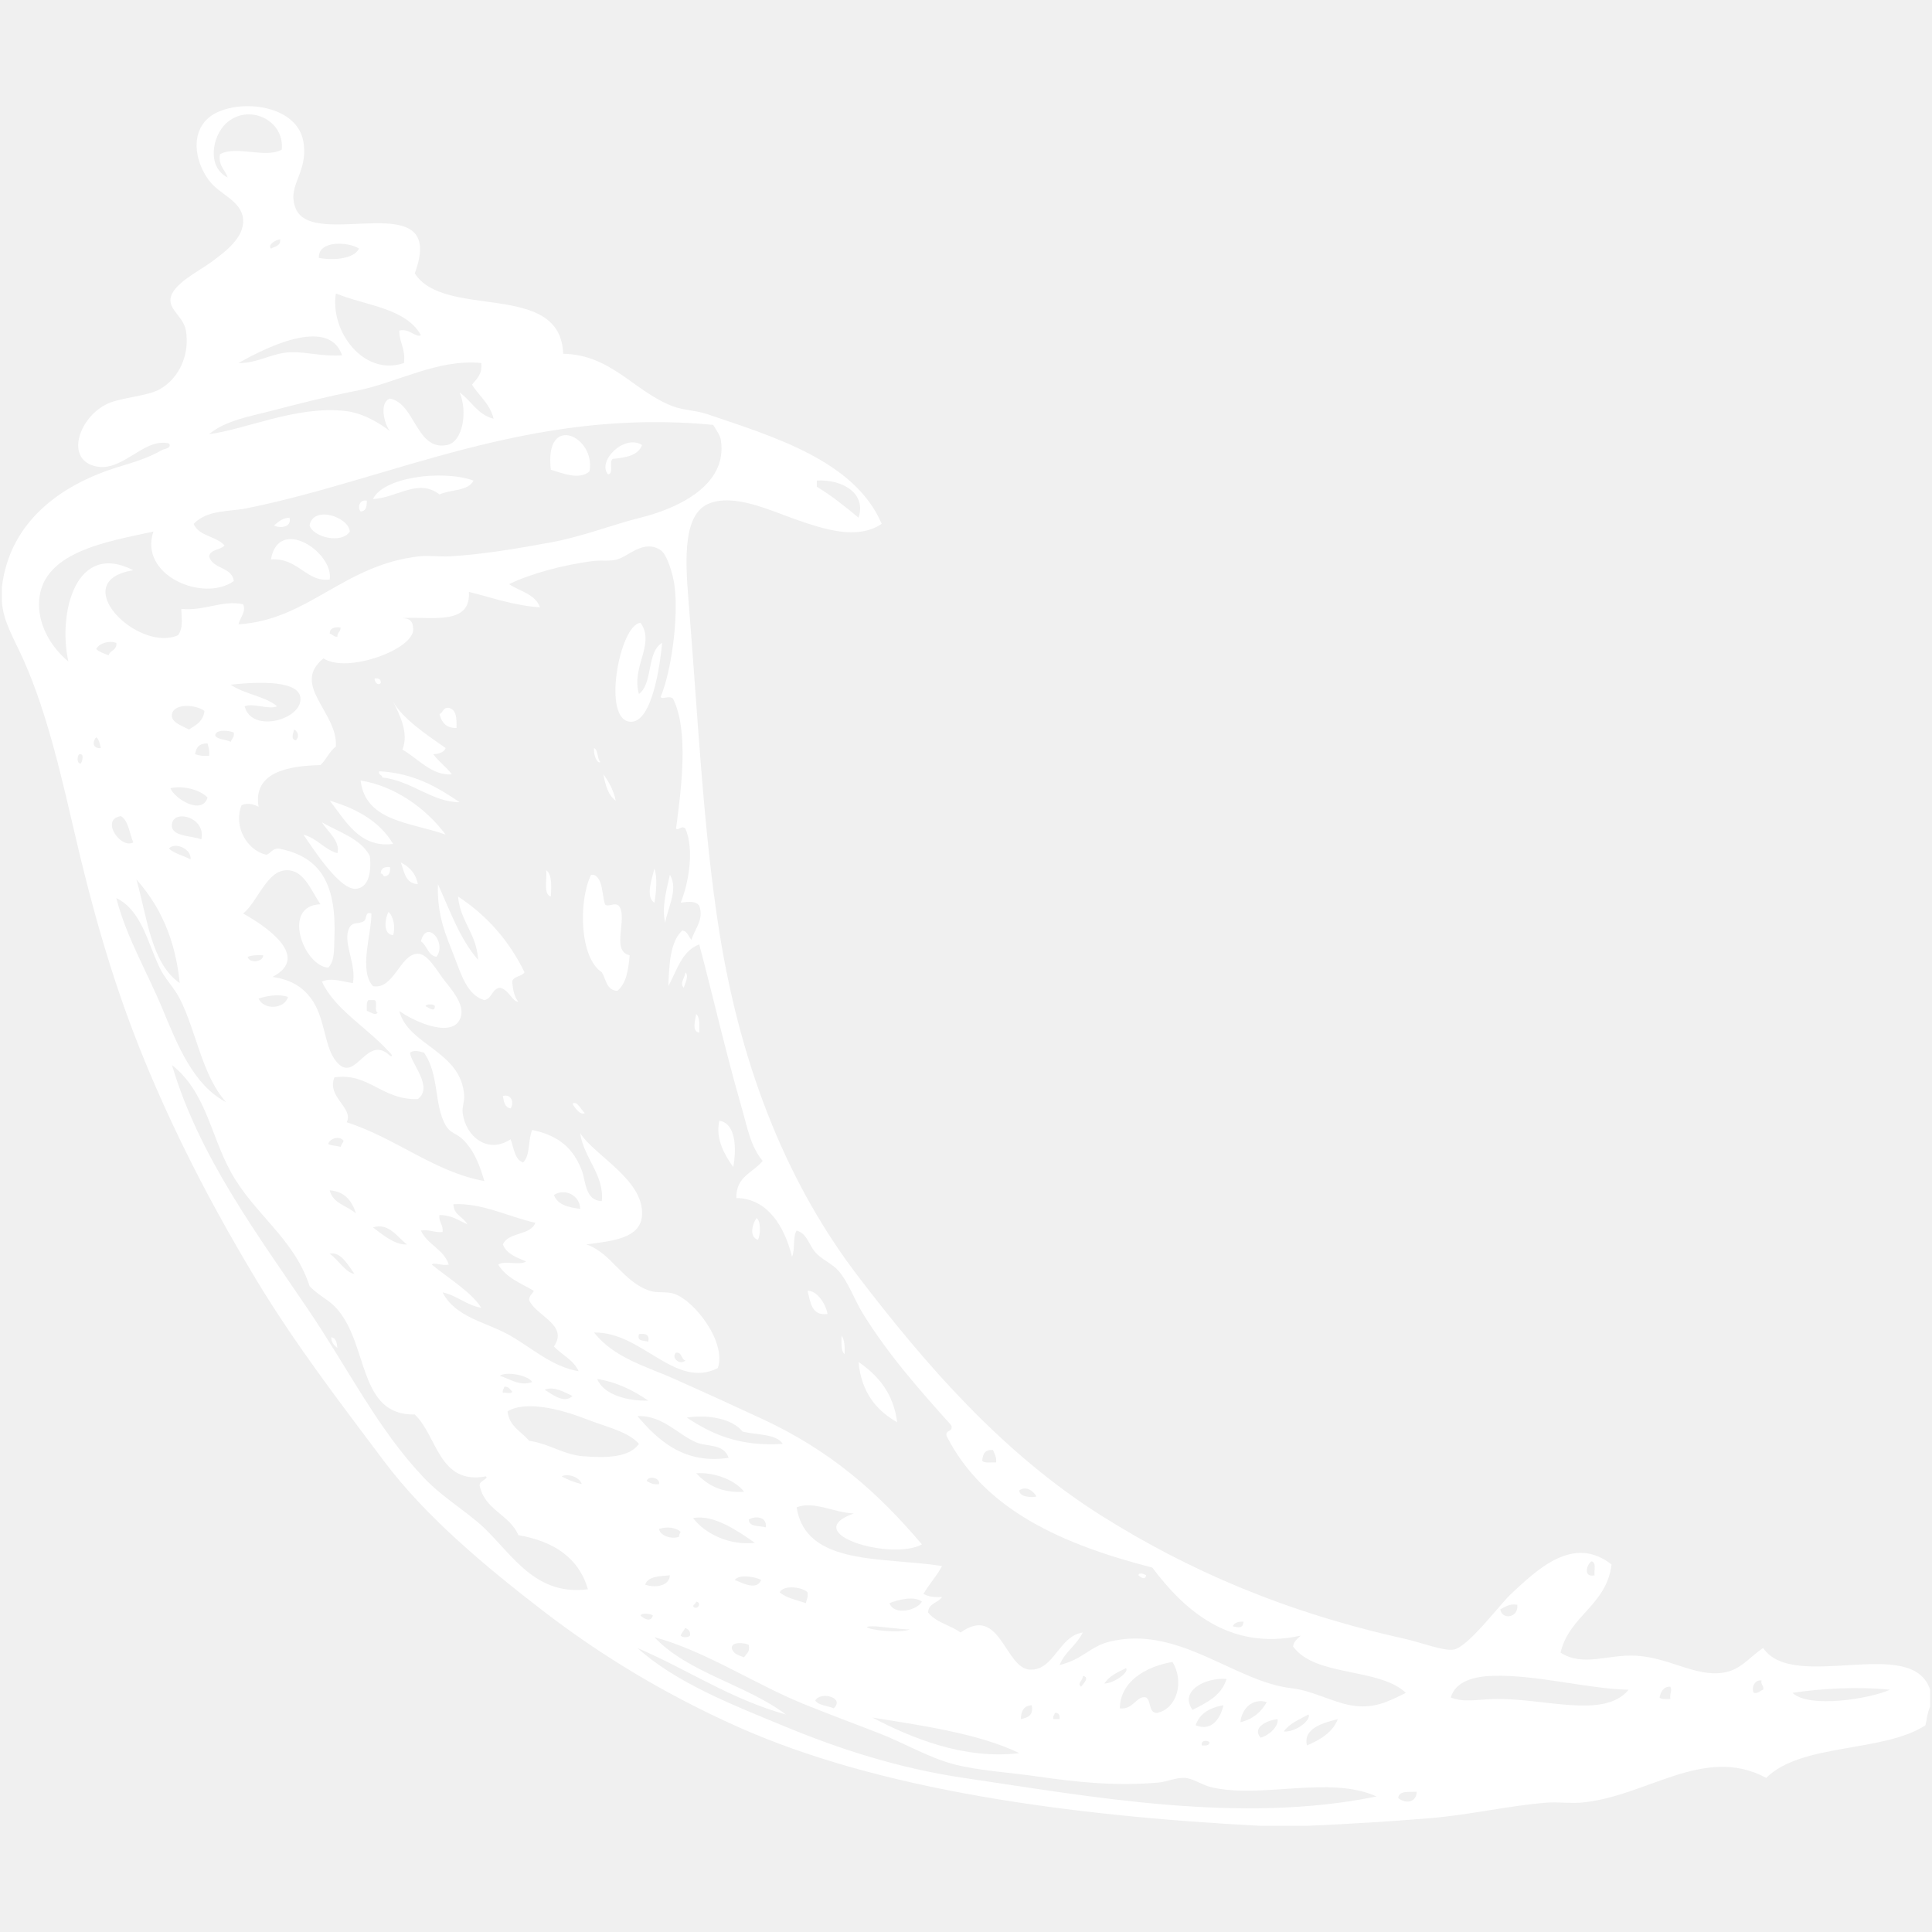
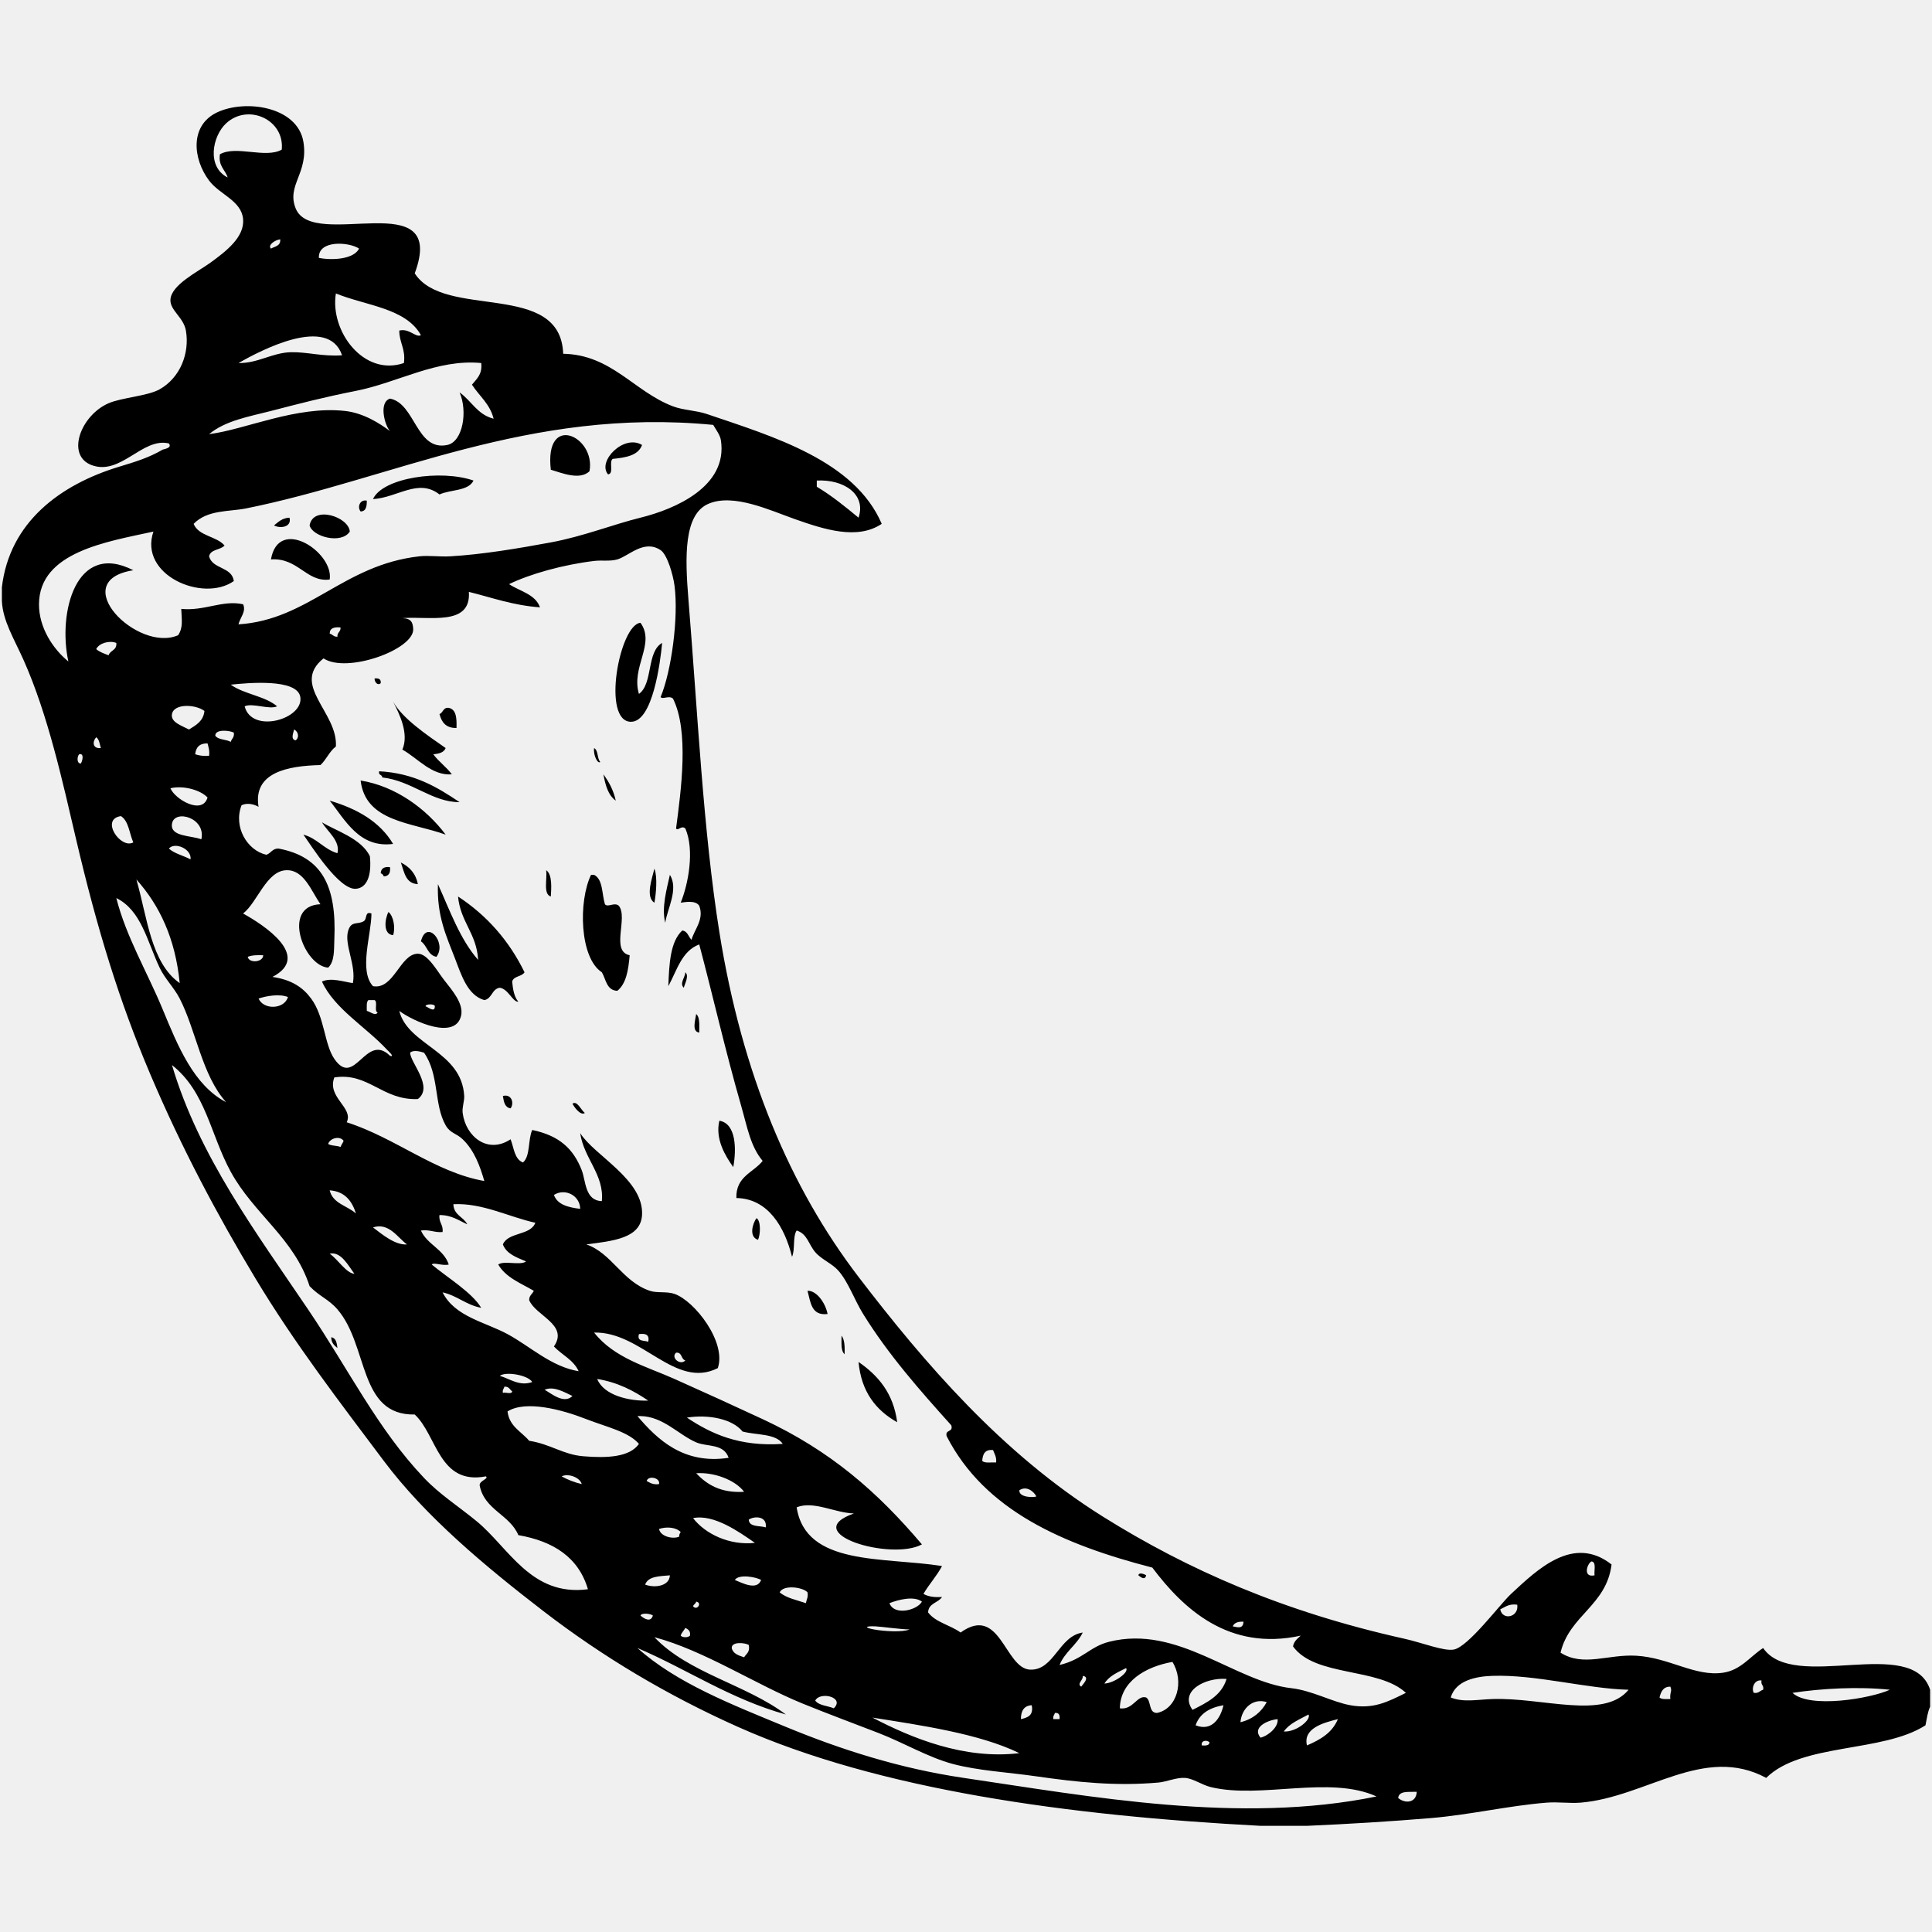
- <svg xmlns="http://www.w3.org/2000/svg" fill="#FFFFFF" version="1.1" width="800px" height="800px" viewBox="0 0 512 512" enable-background="new 0 0 512 512" xml:space="preserve">
+ <svg xmlns="http://www.w3.org/2000/svg" fill="currentColor" version="1.1" width="800px" height="800px" viewBox="0 0 512 512" enable-background="new 0 0 512 512" xml:space="preserve">
  <g id="e6c6b53d3c8160b22dad35a0f7103ecc">
    <path display="inline" fill-rule="evenodd" clip-rule="evenodd" d="M145.973,124.482c-1.766-15.299,12.003-8.814,10.244,0.41   C153.633,127.35,148.86,125.334,145.973,124.482z M162.363,121.613c3.468-0.354,6.774-0.874,7.787-3.687   c-4.797-2.957-11.965,4.339-9.016,7.787C162.771,125.574,161.323,122.351,162.363,121.613z M116.468,131.038   c2.888-1.343,7.633-0.836,9.016-3.687c-8.596-2.994-24.076-0.784-26.638,4.917C105.399,131.863,110.879,126.663,116.468,131.038z    M97.207,132.679c-1.862-0.391-2.58,1.724-1.638,2.867C97.024,135.498,97.218,134.19,97.207,132.679z M92.699,140.875   c-0.262-3.909-9.718-7.03-10.653-1.639C82.864,142.297,90.491,144.266,92.699,140.875z M76.719,137.188   c-1.953,0.091-2.957,1.142-4.099,2.048C74.106,140.102,77.398,139.792,76.719,137.188z M71.803,148.25   c7.218-0.507,9.415,6.13,15.569,5.327C88.519,146.433,73.837,136.606,71.803,148.25z M169.329,183.899   c-2.152-7.142,4.438-13.272,0.409-18.851c-5.578,0.445-10.402,26.334-2.458,26.23c5.704-0.079,7.715-15.738,8.194-20.898   C171.298,172.754,173.117,181.132,169.329,183.899z M100.896,181.034c0.124-1.083-0.568-1.347-1.639-1.233   C99.284,180.907,100.193,181.772,100.896,181.034z M120.976,192.917c0.079-2.539-0.021-4.897-2.048-5.327   c-1.543-0.175-1.451,1.281-2.46,1.641C117.031,191.397,118.175,192.988,120.976,192.917z M101.306,206.031   c7.857,0.884,13.118,6.552,20.489,6.554c-5.878-3.957-11.985-7.683-21.309-8.194C100.189,205.509,101.3,205.216,101.306,206.031z    M163.183,212.177c-0.611-2.805-1.828-5.005-3.277-6.968C160.439,208.089,161.174,210.768,163.183,212.177z M118.106,221.191   c-5.143-6.882-13.337-12.879-22.537-14.343C96.868,217.841,109.088,217.92,118.106,221.191z M104.175,223.648   c-3.512-5.911-9.533-9.317-16.803-11.471C91.458,217.255,95.201,224.823,104.175,223.648z M85.324,217.914   c1.399,2.429,4.916,4.912,4.099,8.195c-3.593-1.05-5.34-3.949-9.016-4.917c1.952,2.711,9.402,14.729,13.931,14.345   c2.891-0.25,4.198-3.441,3.688-8.606C95.811,222.176,88.76,220.078,85.324,217.914z M106.223,228.568   c0.911,2.505,1.231,5.598,4.509,5.735C110.174,231.448,108.506,229.699,106.223,228.568z M103.354,229.799   c-1.528-0.167-2.403,0.324-2.457,1.636c0.459,0.09,0.638,0.454,0.818,0.819C103.025,232.203,103.521,231.327,103.354,229.799z    M173.427,239.222c0.427-2.316,0.861-6.778,0-9.016C172.901,232.508,170.922,237.686,173.427,239.222z M144.743,230.616   c0.313,2.422-0.858,6.323,1.229,6.97C146.063,235.793,146.481,231.755,144.743,230.616z M164.002,240.042   c-1.189-1.054-2.895,0.539-3.688-0.408c-0.838-2.713-0.491-6.61-2.868-7.787c-0.271,0-0.546,0-0.818,0   c-3.375,6.99-3.042,22.007,2.867,25.814c1.116,1.891,1.225,4.787,4.098,4.92c2.362-1.875,2.942-5.524,3.279-9.428   C161.743,252.076,166.521,243.235,164.002,240.042z M176.297,244.547c0.505-3.628,3.607-8.905,1.229-12.7   C176.741,235.438,175.255,240.499,176.297,244.547z M104.175,247.83c0.653-1.873,0.14-5.05-1.23-6.148   C101.989,243.476,101.433,247.608,104.175,247.83z M111.55,249.467c1.655,1.077,1.782,3.68,4.099,4.098   C118.532,249.885,113.063,243.399,111.55,249.467z M181.623,257.661c0.003,1.256-1.643,2.974-0.409,4.097   C181.451,260.743,182.698,258.631,181.623,257.661z M185.31,273.643c-0.017-1.892,0.231-4.05-0.818-4.915   C184.308,270.187,183.227,273.418,185.31,273.643z M133.269,290.447c0.243,1.526,0.492,3.057,2.048,3.277   C136.322,292.318,135.58,289.828,133.269,290.447z M151.709,292.497c0.57,1.082,2.208,3.231,3.277,2.454   C154.038,294.252,152.944,291.55,151.709,292.497z M190.637,297.005c-1.151,4.879,1.574,9.324,3.689,12.293   C195.192,304.541,195.111,297.729,190.637,297.005z M200.884,328.552c0.619-1.239,0.838-5.057-0.41-5.73   C199.395,324.302,198.433,327.845,200.884,328.552z M219.32,348.226c-0.593-3.011-2.952-6.263-5.325-6.15   C214.825,345.069,214.969,348.754,219.32,348.226z M223.012,353.961c0.017,1.896-0.229,4.059,0.818,4.915   C223.883,356.917,223.855,355.029,223.012,353.961z M87.782,354.372c0.006,1.501,0.809,2.196,1.641,2.869   C89.259,355.898,89.067,354.593,87.782,354.372z M237.764,376.907c-1.009-7.727-5.073-12.404-10.244-15.977   C228.26,368.927,232.179,373.755,237.764,376.907z M303.74,417.478c-0.249-0.232-1.946-0.956-2.05,0   C302.306,417.952,303.416,418.917,303.74,417.478z M511.501,447.802c0,1.506,0,3.003,0,4.508c-0.666,1.385-0.882,3.215-1.231,4.916   c-11.395,7.318-32.803,4.624-42.209,13.935c-16.497-8.887-31.829,5.111-49.17,6.559c-2.865,0.236-6.051-0.241-9.021,0   c-10.246,0.827-20.252,3.223-30.731,4.096c-10.745,0.895-21.512,1.551-32.781,2.05c-4.101,0-8.196,0-12.293,0   c-50.825-2.669-101.077-9.506-138.508-26.228c-18.661-8.338-35.838-18.567-51.632-30.735c-15.37-11.835-31.147-24.993-42.21-39.747   c-11.778-15.711-23.562-30.989-34.012-48.352c-10.081-16.759-19.504-34.412-27.864-54.094   c-8.247-19.408-14.123-38.613-19.672-62.287c-3.627-15.484-7.455-33.015-13.932-47.534c-2.522-5.654-5.458-10.282-5.736-15.574   c0-1.227,0-2.46,0-3.687c2.021-17.212,15.407-27.203,31.143-31.965c3.94-1.191,7.771-2.329,11.474-4.508   c0.241-0.139,2.602-0.38,1.641-1.638c-7.011-1.687-12.779,8.635-20.489,5.737c-6.845-2.574-2.904-13.172,4.508-16.391   c3.46-1.503,10.33-1.894,13.521-3.688c5.502-3.092,7.999-9.625,6.968-15.572c-0.611-3.514-4.258-5.364-4.098-8.196   c0.224-3.949,7.285-7.383,10.653-9.835c4.121-2.999,8.999-6.745,8.606-11.474c-0.414-4.94-6.224-6.514-9.016-10.244   C51.027,42,50.332,33.25,57.458,29.821c7.471-3.595,21.39-1.636,22.949,7.787c1.374,8.305-4.522,11.469-2.051,17.62   c4.604,11.446,40.409-6.672,31.556,17.212c7.874,12.343,38.645,1.784,39.339,21.309c12.834,0.258,18.732,9.997,29.094,13.933   c2.777,1.054,6.084,1.054,9.016,2.048c17.476,5.94,39.132,12.312,46.305,29.095c-6.482,4.367-15.328,1.443-22.946-1.229   c-6.627-2.327-16.287-6.935-22.949-4.099c-6.605,2.813-6.252,14.098-5.327,25.405c2.46,30.102,3.903,61.151,8.194,88.104   c5.993,37.623,18.803,67.756,36.883,91.384c17.49,22.859,38.037,46.796,64.743,63.518c22.535,14.105,47.853,25.234,79.91,32.37   c4.754,1.061,10.501,3.377,13.112,2.869c3.871-0.744,12.201-12.001,15.166-14.75c7.049-6.554,16.534-15.724,26.631-7.789   c-1.372,10.925-11.161,13.433-13.523,23.362c6.071,3.863,12.509,0.366,20.082,0.815c8.812,0.524,15.569,5.577,22.951,4.508   c4.711-0.682,7.069-4.191,10.653-6.554C475.388,448.642,506.78,433.147,511.501,447.802z M422.574,417.478   c-0.174-1.322,0.541-3.543-0.818-3.684C420.574,414.393,419.406,418.16,422.574,417.478z M216.457,128.99   c4.014,2.404,7.548,5.292,11.063,8.199c2.116-6.231-3.957-10.217-11.063-9.837C216.457,127.896,216.457,128.443,216.457,128.99z    M326.688,431.001c1.563,0.329,2.694,0.641,2.869-1.227C328.097,429.679,327.104,430.045,326.688,431.001z M270.136,394.938   c-0.138,1.93,3.755,1.967,4.512,1.639C274.007,395.296,272.065,393.633,270.136,394.938z M260.301,387.154   c0.682,0.69,2.407,0.324,3.688,0.411c0.137-1.501-0.458-2.278-0.819-3.281C261.016,384.048,260.421,385.361,260.301,387.154z    M181.623,219.55c-1.112-0.942-1.919,0.784-2.459,0c1.335-10.166,3.48-25.818-0.819-34.418c-1.063-0.928-2.745,0.326-3.277-0.412   c2.861-6.83,4.793-21.075,3.687-29.504c-0.389-2.971-1.932-8.255-3.687-9.425c-4.41-2.936-8.423,1.576-11.476,2.459   c-1.921,0.56-4.057,0.16-6.146,0.408c-8.263,0.996-17.031,3.46-22.537,6.146c2.87,1.913,6.938,2.624,8.194,6.146   c-7.14-0.505-12.71-2.583-18.851-4.096c0.655,9.245-10.683,6.348-17.619,6.968c2.396,0.052,2.78,1.21,2.869,2.867   c0.285,5.439-17.613,11.885-23.768,7.789c-8.779,7.078,3.863,14.308,3.278,23.358c-1.726,1.279-2.523,3.485-4.098,4.913   c-8.725,0.212-17.902,1.967-16.394,11.066c-1.179-0.688-3.039-1.147-4.508-0.412c-2.23,5.745,1.514,11.981,6.559,13.116   c1.271-0.37,1.567-1.711,3.278-1.639c11.396,2.179,15.408,9.737,14.753,24.174c-0.114,2.486,0.133,5.73-1.639,7.379   c-6.467-0.443-12.463-16.405-2.05-16.8c-2.497-3.674-4.388-9.155-9.016-9.018c-5.305,0.158-7.686,8.542-11.474,11.475   c5.46,3.017,18.283,11.343,7.785,16.801c5.197,0.779,8.097,2.84,10.244,5.734c3.578,4.832,3.464,12.072,6.148,15.985   c5.431,7.922,8.298-7.106,14.75-0.823c1.524,0.524-0.671-1.48-0.819-1.635c-5.535-5.976-13.977-10.874-17.21-18.031   c2.485-1.139,5.816,0.104,8.194,0.408c0.94-4.814-2.405-10.262-1.229-13.936c0.847-2.634,2.41-1.474,4.099-2.456   c0.993-0.578,0.216-2.73,2.05-2.048c-0.011,5.626-3.401,15.094,0.407,19.259c5.561,0.998,7.167-8.565,11.886-8.605   c2.636-0.023,5.127,4.617,6.965,6.966c2.208,2.819,5.209,6.283,4.508,9.423c-1.476,6.62-12.594,1.58-16.391-1.23   c2.314,9.186,16.553,10.612,17.21,22.543c0.075,1.331-0.597,3.031-0.409,4.504c0.805,6.296,6.676,10.975,12.702,6.97   c0.886,2.258,1.002,5.285,3.281,6.146c1.996-1.688,1.287-6.089,2.457-8.608c7.15,1.497,10.883,4.94,13.112,10.654   c1.104,2.827,0.819,8.067,5.327,8.196c0.69-6.986-4.784-11.315-5.735-18.031c3.673,5.926,16.922,12.338,16.392,21.72   c-0.352,6.188-7.706,6.861-14.753,7.785c6.716,2.308,9.529,9.83,16.801,12.292c1.954,0.666,4.464,0.096,6.556,0.823   c5.321,1.851,13.829,12.759,11.476,19.67c-11.338,5.714-20.184-9.73-32.784-9.423c5.313,6.774,14.004,9.028,21.309,12.293   c7.862,3.51,15.734,7.106,23.358,10.653c17.972,8.359,30.447,19.296,42.209,33.193c-8.161,4.45-32.897-2.952-18.031-8.2   c-5.171-0.175-10.644-3.418-15.164-1.634c2.396,15.636,22.968,13.095,38.522,15.569c-1.416,2.682-3.412,4.786-4.919,7.377   c1.199,0.707,2.856,0.965,4.919,0.819c-0.996,1.597-3.589,1.601-3.69,4.096c1.992,2.653,5.935,3.356,8.606,5.327   c10.531-7.552,11.712,9.581,18.44,9.835c6.358,0.237,7.577-8.899,13.936-9.835c-1.598,3.323-4.725,5.111-6.146,8.608   c6.226-1.505,8.001-4.857,13.107-6.15c18.298-4.629,33.298,10.612,48.355,12.297c5.414,0.603,10.796,3.643,15.573,4.508   c6.176,1.114,9.973-0.919,14.751-3.277c-7.277-6.795-23.986-4.149-29.912-12.297c0.229-1.409,1.193-2.083,2.05-2.865   c-19.18,4.213-31.256-7.281-39.34-18.031c-23.662-6.112-44.421-15.133-54.504-34.831c-0.484-1.855,1.817-0.915,1.233-2.87   c-8.319-9.257-16.634-18.655-23.358-29.505c-2.324-3.746-3.915-8.454-6.558-11.473c-1.674-1.913-4.483-2.966-6.146-4.92   c-1.821-2.142-2.069-4.824-4.92-5.734c-1.096,1.634-0.361,5.098-1.227,6.965c-1.971-7.913-6.362-15.428-14.752-15.573   c-0.156-5.755,4.493-6.703,6.965-9.835c-3.254-3.913-4.038-8.841-5.736-14.75c-4.128-14.359-7.539-29.359-11.066-42.62   c-4.674,1.745-5.913,6.926-8.194,11.065c0.225-5.92,0.502-11.792,3.689-14.755c1.457,0.183,1.617,1.664,2.457,2.46   c0.77-2.792,3.412-5.396,2.048-9.014c-1.058-1.634-4.151-0.872-4.915-0.819C182.414,234.271,184.112,225.289,181.623,219.55z    M346.357,462.557c3.543-1.514,6.732-3.377,8.192-6.97C350.698,456.552,345.268,458.007,346.357,462.557z M346.765,454.36   c-2.37,1.313-5.036,2.341-6.554,4.508C343.608,459.071,347.588,455.661,346.765,454.36z M334.064,460.506   c2.32-0.619,4.803-3.015,4.508-4.919C335.878,455.857,331.711,457.778,334.064,460.506z M335.703,451.079   c-3.688-1.165-6.699,1.722-6.97,5.331C332.019,455.595,334.243,453.72,335.703,451.079z M324.226,451.902   c-3.602,0.628-6.296,2.162-7.377,5.323C321.252,458.972,323.506,455.188,324.226,451.902z M318.491,462.557   c1.015,0.058,1.987,0.074,2.05-0.823C319.926,461.084,318.204,461.134,318.491,462.557z M325.049,444.933   c-5.734-0.44-12.592,3.281-9.016,8.196C319.851,451.208,323.718,449.341,325.049,444.933z M296.771,452.722   c3.581,0.503,4.517-3.593,6.97-2.874c1.423,0.898,0.558,4.088,2.865,4.101c5.36-1.09,7.29-8.404,4.097-13.523   C303.479,441.697,296.87,445.673,296.771,452.722z M298.409,442.067c-2.175,1.102-4.491,2.059-5.734,4.096   C295.356,446.047,299.349,443.09,298.409,442.067z M286.94,444.117c0.229,1.09-1.688,2.084-0.416,2.865   C286.865,446.467,289.02,444.441,286.94,444.117z M279.563,453.948c-0.129,0.558-0.586,0.782-0.407,1.639c0.541,0,1.09,0,1.639,0   C280.906,454.514,280.64,453.827,279.563,453.948z M273.417,451.902c-2.071,0.116-2.854,1.518-2.87,3.685   C272.331,455.191,273.957,454.63,273.417,451.902z M232.024,431.001c-2.525-0.111-3.295,0.279-0.407,0.824   c2.751,0.507,7.604,0.773,9.426,0C238.88,431.8,233.291,431.06,232.024,431.001z M244.321,424.447   c-2.144-1.63-6.454-0.449-8.605,0.408C236.957,428.265,243.051,426.751,244.321,424.447z M231.21,455.179   c10.22,5.356,24.292,11.203,38.926,9.424C259.502,459.396,243.688,457.175,231.21,455.179z M216.046,450.671   c0.979,1.344,3.291,1.352,4.915,2.051C223.986,449.798,217.337,448.151,216.046,450.671z M177.525,417.478   c-2.766,0.241-5.776,0.233-6.556,2.462C173.604,420.917,177.417,420.31,177.525,417.478z M169.738,428.132   c0.963,0.873,2.734,1.913,3.279,0C172.593,427.699,170.092,427.288,169.738,428.132z M174.656,393.3   c0.372-1.713-2.891-2.361-3.277-0.818C172.277,392.946,173.055,393.537,174.656,393.3z M179.985,407.231   c-0.02-0.562,0.193-0.898,0.409-1.227c-1.221-1.261-3.69-1.485-5.738-0.819C174.984,407.156,178.266,407.979,179.985,407.231z    M180.395,433.463c0.524,0.558,1.934,0.558,2.458,0c0.193-1.289-0.512-1.676-1.229-2.054   C181.256,432.137,180.634,432.606,180.395,433.463z M193.099,386.335c-1.335-3.859-5.688-2.841-8.607-4.097   c-4.691-2.021-8.696-6.845-14.753-6.965c-0.272,0-0.547,0-0.817,0C174.19,381.481,181.162,388.152,193.099,386.335z    M171.788,371.177c-3.825-2.599-8.015-4.832-13.523-5.738C160.016,369.834,166.832,371.348,171.788,371.177z M184.491,390.431   c2.873,3.003,6.479,5.273,12.704,4.916C194.802,392.136,189.084,390.077,184.491,390.431z M200.063,408.874   c-4.219-2.924-10.855-7.668-16.391-6.559C186.874,406.491,193.311,409.618,200.063,408.874z M184.491,424.447   c-0.099,0.583-0.674,0.687-0.819,1.223C184.682,426.988,186.202,424.722,184.491,424.447z M193.916,436.74   c0.348,1.563,1.853,1.971,3.279,2.458c0.555-0.948,1.646-1.36,1.229-3.277C197.428,435.322,193.846,434.977,193.916,436.74z    M201.703,418.709c-1.269-0.777-5.897-1.646-6.968,0C196.723,419.516,200.628,421.604,201.703,418.709z M202.932,404.773   c0.41-3.048-3.038-3.061-4.508-2.05C198.562,404.773,201.274,404.25,202.932,404.773z M207.439,382.646   c-1.851-2.795-6.992-2.296-10.654-3.277c-2.682-3.368-9.095-4.591-14.752-3.688C188.512,379.997,195.881,383.415,207.439,382.646z    M206.62,421.985c1.76,1.519,4.519,2.038,6.966,2.87c0.131-0.965,0.646-1.539,0.409-2.87   C212.802,420.609,207.625,419.898,206.62,421.985z M171.788,355.599c0.41-1.912-0.715-2.287-2.459-2.046   C168.711,355.674,170.755,355.129,171.788,355.599z M181.623,360.519c-1.197-0.304-0.794-2.208-2.459-2.05   C177.654,359.854,180.374,361.962,181.623,360.519z M153.348,363.388c-1.36-3.007-4.425-4.316-6.556-6.558   c3.996-5.789-4.92-8.159-6.557-12.293c-0.019-1.247,0.865-1.593,1.229-2.462c-3.443-2.017-7.419-3.505-9.426-6.961   c1.585-1.147,5.81,0.341,7.375-0.823c-2.482-1.069-5.162-1.938-6.146-4.508c1.437-3.344,7.279-2.279,8.605-5.735   c-7.059-1.559-14.072-5.31-21.72-4.919c0.087,2.919,2.685,3.326,3.688,5.327c-2.267-1.007-4.101-2.458-7.375-2.458   c-0.245,2.021,1.064,2.487,0.821,4.508c-2.235,0.183-3.368-0.731-5.739-0.407c1.69,3.771,6.024,4.902,7.378,9.016   c-1.676,0.424-3.951-0.666-4.508,0c4.326,3.593,10.644,7.381,13.111,11.469c-4.025-0.748-6.329-3.227-10.242-4.096   c3.276,6.487,11.253,7.839,17.21,11.065C140.594,356.854,146.058,362.178,153.348,363.388z M144.332,368.304   c1.713,0.936,5.123,3.908,7.377,1.643C149.809,369.105,146.82,367.193,144.332,368.304z M141.055,366.253   c-1.153-1.867-7.036-2.861-8.604-1.639C135.125,365.384,137.645,367.459,141.055,366.253z M133.678,367.484   c-0.129,0.557-0.582,0.781-0.409,1.643c0.721-0.237,2.407,0.49,2.459-0.412C135.092,368.258,134.873,367.384,133.678,367.484z    M128.351,312.982c-1.118-3.851-2.611-8.071-5.736-11.062c-1.683-1.613-3.313-1.58-4.508-3.693   c-3.167-5.572-1.649-13.439-5.737-19.254c-0.967-0.315-2.832-0.811-3.688,0c0.077,2.687,6.313,9.058,2.051,12.293   c-9.424,0.374-13.052-7.128-22.128-5.739c-2.044,5.294,5.182,8.014,3.276,11.886C104.917,301.597,115.27,310.662,128.351,312.982z    M98.846,325.275c2.408,1.834,5.889,4.766,9.016,4.508C105.385,328.028,103.106,323.895,98.846,325.275z M94.338,321.591   c-1.063-3.307-2.906-5.835-6.966-6.146C88.198,318.987,92.047,319.512,94.338,321.591z M87.372,332.245   c2.194,1.501,4.373,5.181,6.557,5.327C92.332,335.48,90.386,331.559,87.372,332.245z M90.242,303.967   c0.212-0.607,0.604-1.031,0.819-1.639c-1.051-1.447-3.642-0.657-4.097,0.823C87.77,303.709,89.304,303.543,90.242,303.967z    M153.759,320.359c-0.058-3.526-3.975-5.572-6.967-3.685C147.74,319.278,150.597,319.969,153.759,320.359z M115.236,266.682   c0.069-0.678-2.523-0.678-2.457,0C113.341,266.806,115.251,268.532,115.236,266.682z M99.258,265.039c-0.547,0-1.094,0-1.641,0   c-0.563,0.527-0.405,1.784-0.41,2.865c0.749,0.112,2.298,1.48,2.87,0.415C99.063,267.962,100.195,265.467,99.258,265.039z    M68.521,264.627c1.358,3.09,6.855,2.861,7.787-0.407C73.976,263.317,70.541,263.945,68.521,264.627z M69.753,253.153   c-1.585-0.079-3.021-0.013-4.101,0.412C65.971,255.353,69.742,255.035,69.753,253.153z M73.439,187.18   c-2.106,0.973-6.498-0.975-8.604,0c1.865,7.383,15.688,3.408,14.753-2.46c-0.794-4.978-13.939-3.745-18.441-3.277   C64.636,183.963,70.182,184.427,73.439,187.18z M57.049,194.965c0.771,1.142,2.89,0.934,4.098,1.639   c0.237-0.854,1.017-1.168,0.819-2.458C60.891,193.578,57.023,193.131,57.049,194.965z M77.949,193.327   c-0.221,0.894-0.994,2.651,0.407,2.869C79.332,195.508,79.128,193.921,77.949,193.327z M89.423,168.739   c-0.108-1.198,0.925-1.256,0.819-2.458c-1.666-0.163-2.857,0.149-2.87,1.638C88.152,168.097,88.401,168.802,89.423,168.739z    M89.013,77.767c-1.632,10,7.378,22.097,18.029,18.439c0.497-3.774-1.225-5.329-1.229-8.604c2.718-0.659,4.318,1.951,5.736,1.229   C107.563,81.618,96.96,81.021,89.013,77.767z M84.503,68.342c3.602,0.713,9.255,0.352,10.656-2.459   C92.438,64.065,84.274,63.578,84.503,68.342z M74.668,39.656c0.788-7.959-8.938-12.357-14.75-6.965   c-3.633,3.368-5.211,11.502,0.409,14.343c-0.638-2.096-2.501-2.963-2.048-6.146C62.55,38.446,70.381,42.079,74.668,39.656z    M71.803,65.882c1.042-0.595,2.607-0.666,2.458-2.458C73.001,63.551,70.854,64.909,71.803,65.882z M63.195,96.206   c5.11,0.121,8.963-2.761,13.933-2.867c4.302-0.091,8.402,1.189,13.523,0.819C86.994,83.425,69.225,92.798,63.195,96.206z    M55.41,115.057c9.669-1.229,23.14-7.591,36.061-6.146c4.874,0.544,9.143,3.287,11.883,5.327c-1.397-1.491-3.052-7.61,0-8.604   c6.725,1.281,6.949,13.987,15.162,12.293c4.184-0.863,5.458-8.979,3.279-13.933c3.127,2.2,4.738,5.916,9.016,6.967   c-0.976-3.942-3.813-6.023-5.736-9.016c1.208-1.522,2.79-2.674,2.457-5.739c-11.727-1.127-22.136,5.203-33.193,7.377   c-8.581,1.69-14.967,3.364-22.535,5.327C66.114,110.385,59.783,111.42,55.41,115.057z M20.988,199.884   c-0.563,0.522-0.714,2.448,0.409,2.458C21.734,202.045,22.497,199.506,20.988,199.884z M35.328,151.12   c-17.969,2.851,1.184,21.961,11.886,17.212c1.355-2.081,0.934-3.988,0.819-6.97c6.235,0.611,10.926-2.426,16.393-1.227   c0.882,1.905-0.786,3.518-1.23,5.325c18.593-1.179,27.799-15.788,47.943-18.029c2.503-0.279,5.356,0.164,8.198,0   c8.483-0.495,17.88-2.067,26.636-3.689c8.591-1.588,16.446-4.747,23.766-6.554c9.187-2.271,23.163-8.271,21.311-20.491   c-0.212-1.391-1.177-2.641-2.05-4.098c-48.834-4.722-85.346,14.422-123.754,22.129c-4.614,0.925-10.224,0.31-13.934,4.096   c1.342,3.302,6.058,3.231,8.194,5.737c-1.068,1.252-3.709,0.932-4.096,2.87c0.904,3.466,6.042,2.694,6.556,6.558   c-8.157,5.75-25.261-1.584-21.309-13.114c-12.325,2.701-30.27,5.385-30.323,19.26c-0.025,6.115,3.62,11.771,7.784,15.162   C15.297,162.387,20.092,143.297,35.328,151.12z M50.492,227.749c0.373-2.775-4.188-4.718-5.736-2.867   C46.266,226.239,48.63,226.74,50.492,227.749z M36.149,233.076c2.898,10.076,3.841,22.113,11.474,27.456   C46.474,248.704,42.277,239.925,36.149,233.076z M53.36,222.422c1.276-5.785-7.211-8.051-7.785-4.099   C45.074,221.765,50.501,221.365,53.36,222.422z M55,211.356c-1.85-2.023-6.493-3.277-9.834-2.458   C46.345,211.799,53.599,216.092,55,211.356z M50.083,193.327c1.851-1.154,3.815-2.198,4.096-4.92   c-2.378-1.78-8.071-2.031-8.604,0.824C45.172,191.389,48.064,192.264,50.083,193.327z M55.41,200.292   c0.179-1.408-0.162-2.295-0.41-3.279c-2.102-0.052-3.083,1.015-3.278,2.871C52.742,200.228,53.917,200.419,55.41,200.292z    M26.725,198.244c-0.316-1.05-0.41-2.323-1.229-2.868C24.477,196.479,24.438,198.46,26.725,198.244z M30.823,170.38   c-1.839-0.717-4.561,0.048-5.327,1.638c0.86,0.776,2.098,1.181,3.278,1.637C29.188,172.299,31.041,172.374,30.823,170.38z    M35.328,223.241c-1.06-2.354-1.193-5.635-3.276-6.965C26.441,217.074,32,225.135,35.328,223.241z M43.115,267.496   c4.001,9.673,8.224,20.128,16.803,24.586c-6.415-7.137-7.929-18.946-12.295-27.455c-1.51-2.936-3.919-5.219-5.327-8.193   c-3.313-7.003-4.84-15.174-11.473-18.441C33.437,248.298,39.036,257.624,43.115,267.496z M155.808,421.167   c-2.48-8.446-9.137-12.722-18.441-14.343c-2.3-5.485-8.938-6.629-10.244-13.112c-0.212-1.331,2.538-1.801,1.641-2.458   c-12.472,2.362-12.912-10.857-18.851-16.393c-14.987,0.271-12.199-18.272-20.489-27.862c-2.368-2.744-4.716-3.377-7.377-6.146   c-4.095-12.691-14.782-19.129-20.899-30.323c-5.433-9.947-6.576-21.167-15.571-28.278c7.117,24.095,22.364,44.463,36.061,64.748   c10.964,16.23,18.42,31.688,30.733,44.663c4.184,4.403,8.908,7.352,13.934,11.473C134.854,410.146,140.741,423.15,155.808,421.167z    M154.167,393.3c-0.441-1.755-3.602-2.939-5.327-2.046C150.429,392.128,152.175,392.835,154.167,393.3z M169.329,382.646   c-2.776-3.235-8.588-4.467-13.932-6.555c-6.629-2.595-16.087-5.052-20.898-2.05c0.484,4.021,3.687,5.327,5.736,7.785   c5.693,0.877,8.951,3.655,14.341,4.096C160.929,386.447,166.862,386.164,169.329,382.646z M364.796,476.08   c-12.4-5.655-30.586,0.707-43.848-2.462c-2.503-0.599-4.716-2.32-6.965-2.458c-2.237-0.137-4.841,1.044-6.966,1.231   c-11.357,1.01-21.725-0.112-32.37-1.643c-7.469-1.073-15.424-1.493-22.132-3.277c-6.425-1.705-13.07-5.639-19.67-8.196   c-6.697-2.591-13.669-5.173-20.079-7.785c-12.646-5.152-26.086-14.068-39.34-17.619c8.941,9.498,24.334,12.55,34.834,20.489   c-14.838-4.15-26.034-11.939-39.34-17.62c10.367,9.282,24.833,14.904,39.34,20.896c14.447,5.972,30.146,11.024,47.122,13.523   C289.103,476.126,328.654,483.503,364.796,476.08z M375.45,474.849c-2.104,0.084-4.725-0.354-4.915,1.639   C372.318,478.018,375.317,477.859,375.45,474.849z M397.578,426.493c0.582,3.028,4.978,2.125,4.512-1.23   C399.856,424.946,398.888,425.895,397.578,426.493z M431.59,447.802c-11.016-0.266-24.605-4.071-36.063-3.685   c-4.396,0.146-9.739,1.198-11.062,5.73c3.381,1.372,7.003,0.549,11.062,0.416C408.818,449.814,425.058,455.786,431.59,447.802z    M442.656,446.982c-1.917-0.004-2.482,1.348-2.869,2.865c0.527,0.565,1.779,0.412,2.869,0.416   C442.461,448.45,443.218,448.222,442.656,446.982z M466.834,445.345c-2-0.304-2.745,2.183-2.05,3.28   c1.289,0.195,1.601-0.586,2.461-0.823C467.541,446.55,466.538,446.596,466.834,445.345z M500.843,447.802   c-8.389-0.894-18.186-0.341-25.813,0.823C479.521,452.854,495.652,450.155,500.843,447.802z M106.633,198.651   c4.042,2.246,7.772,6.978,13.114,6.558c-1.443-1.971-3.489-3.341-4.92-5.325c1.522-0.12,2.815-0.463,3.279-1.64   c-4.984-3.487-11.376-7.746-13.932-12.297C105.861,189.216,108.443,194.424,106.633,198.651z M159.086,201.933   c-0.877-0.898-0.482-3.073-1.641-3.688C157.184,200.028,158.338,202.521,159.086,201.933z M121.385,237.586   c0.628,6.747,4.94,9.806,5.327,16.8c-4.79-5.454-7.464-13.027-10.654-20.083c-0.313,8.535,2.267,13.823,4.508,19.674   c1.725,4.496,3.342,9.773,7.785,11.063c2.075-0.387,1.959-2.966,4.101-3.281c2.278,0.328,3.464,3.904,4.915,3.692   c-1.094-1.23-1.435-3.21-1.639-5.327c0.396-1.518,2.566-1.26,3.277-2.462C134.884,249.219,128.977,242.557,121.385,237.586z">

    </path>
  </g>
</svg>
